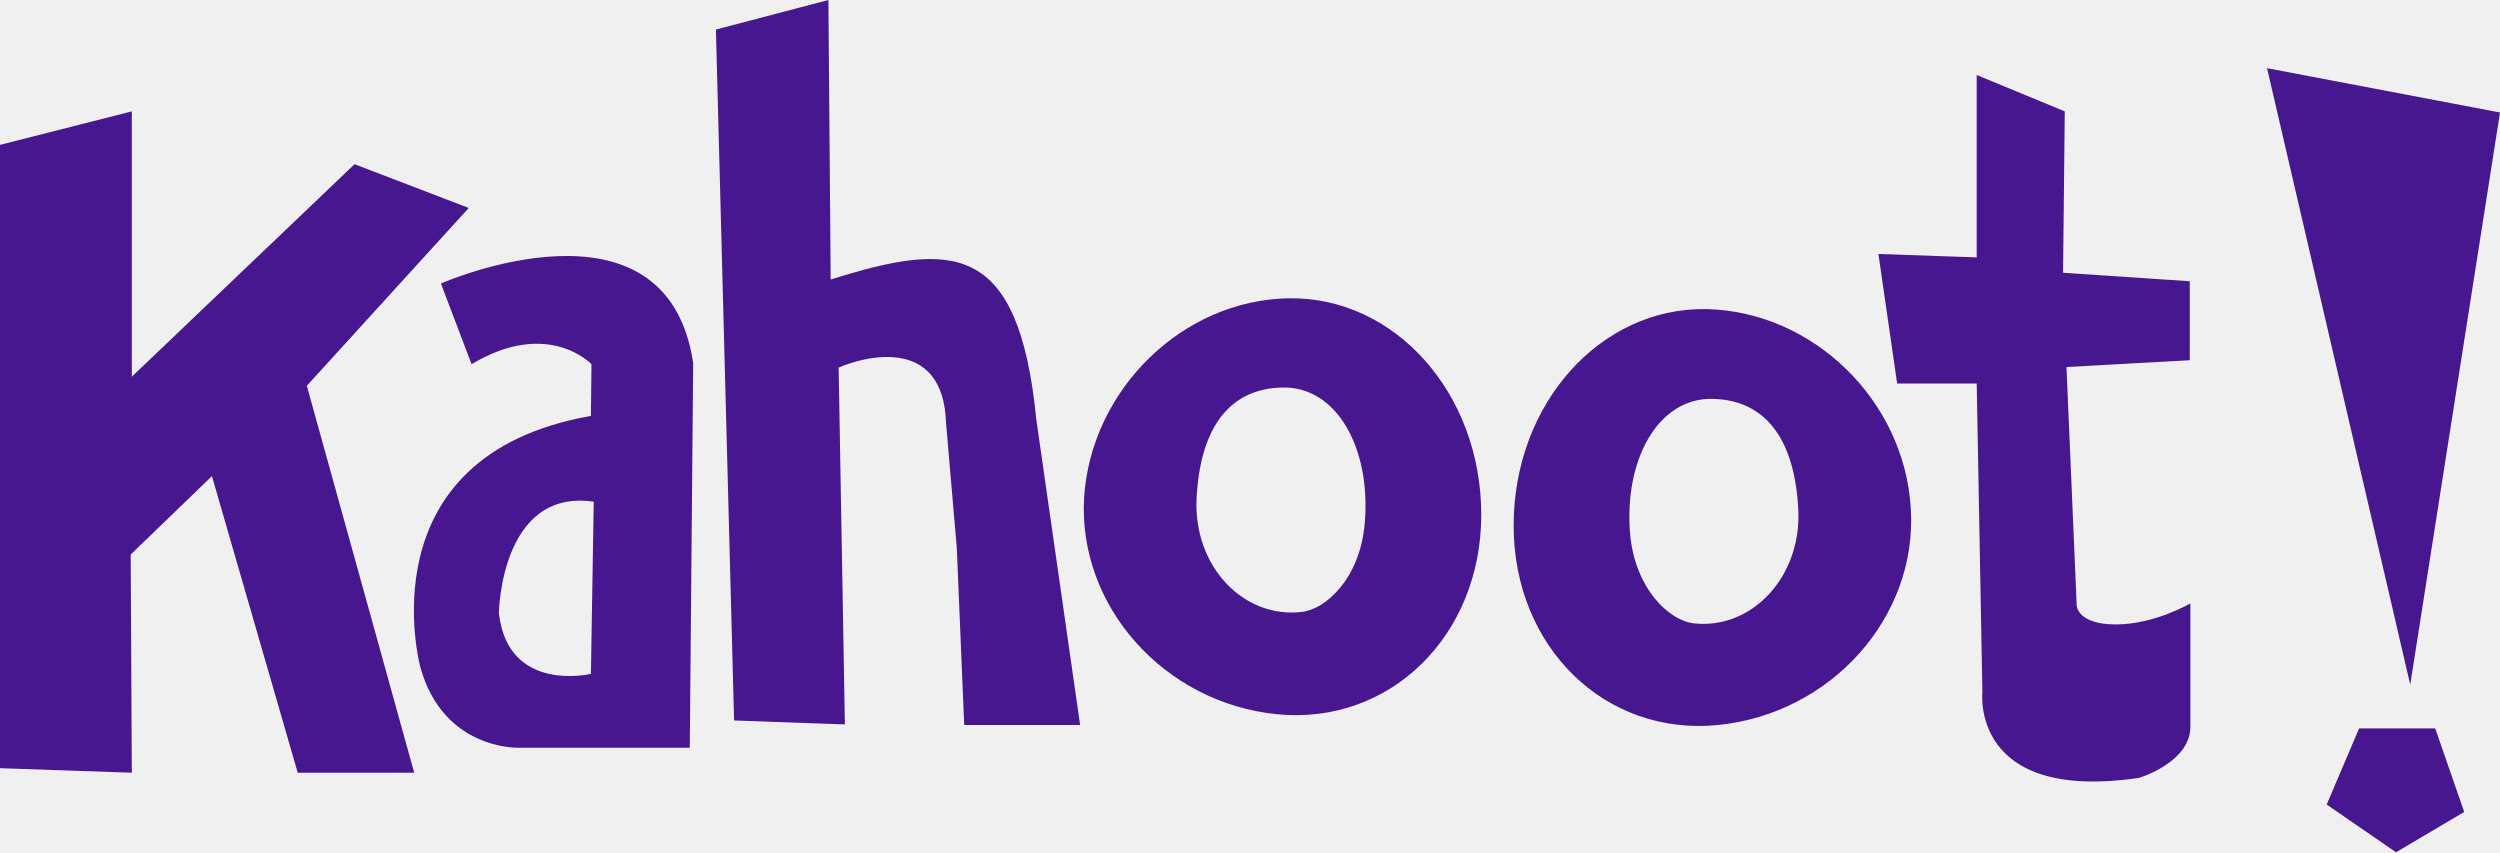
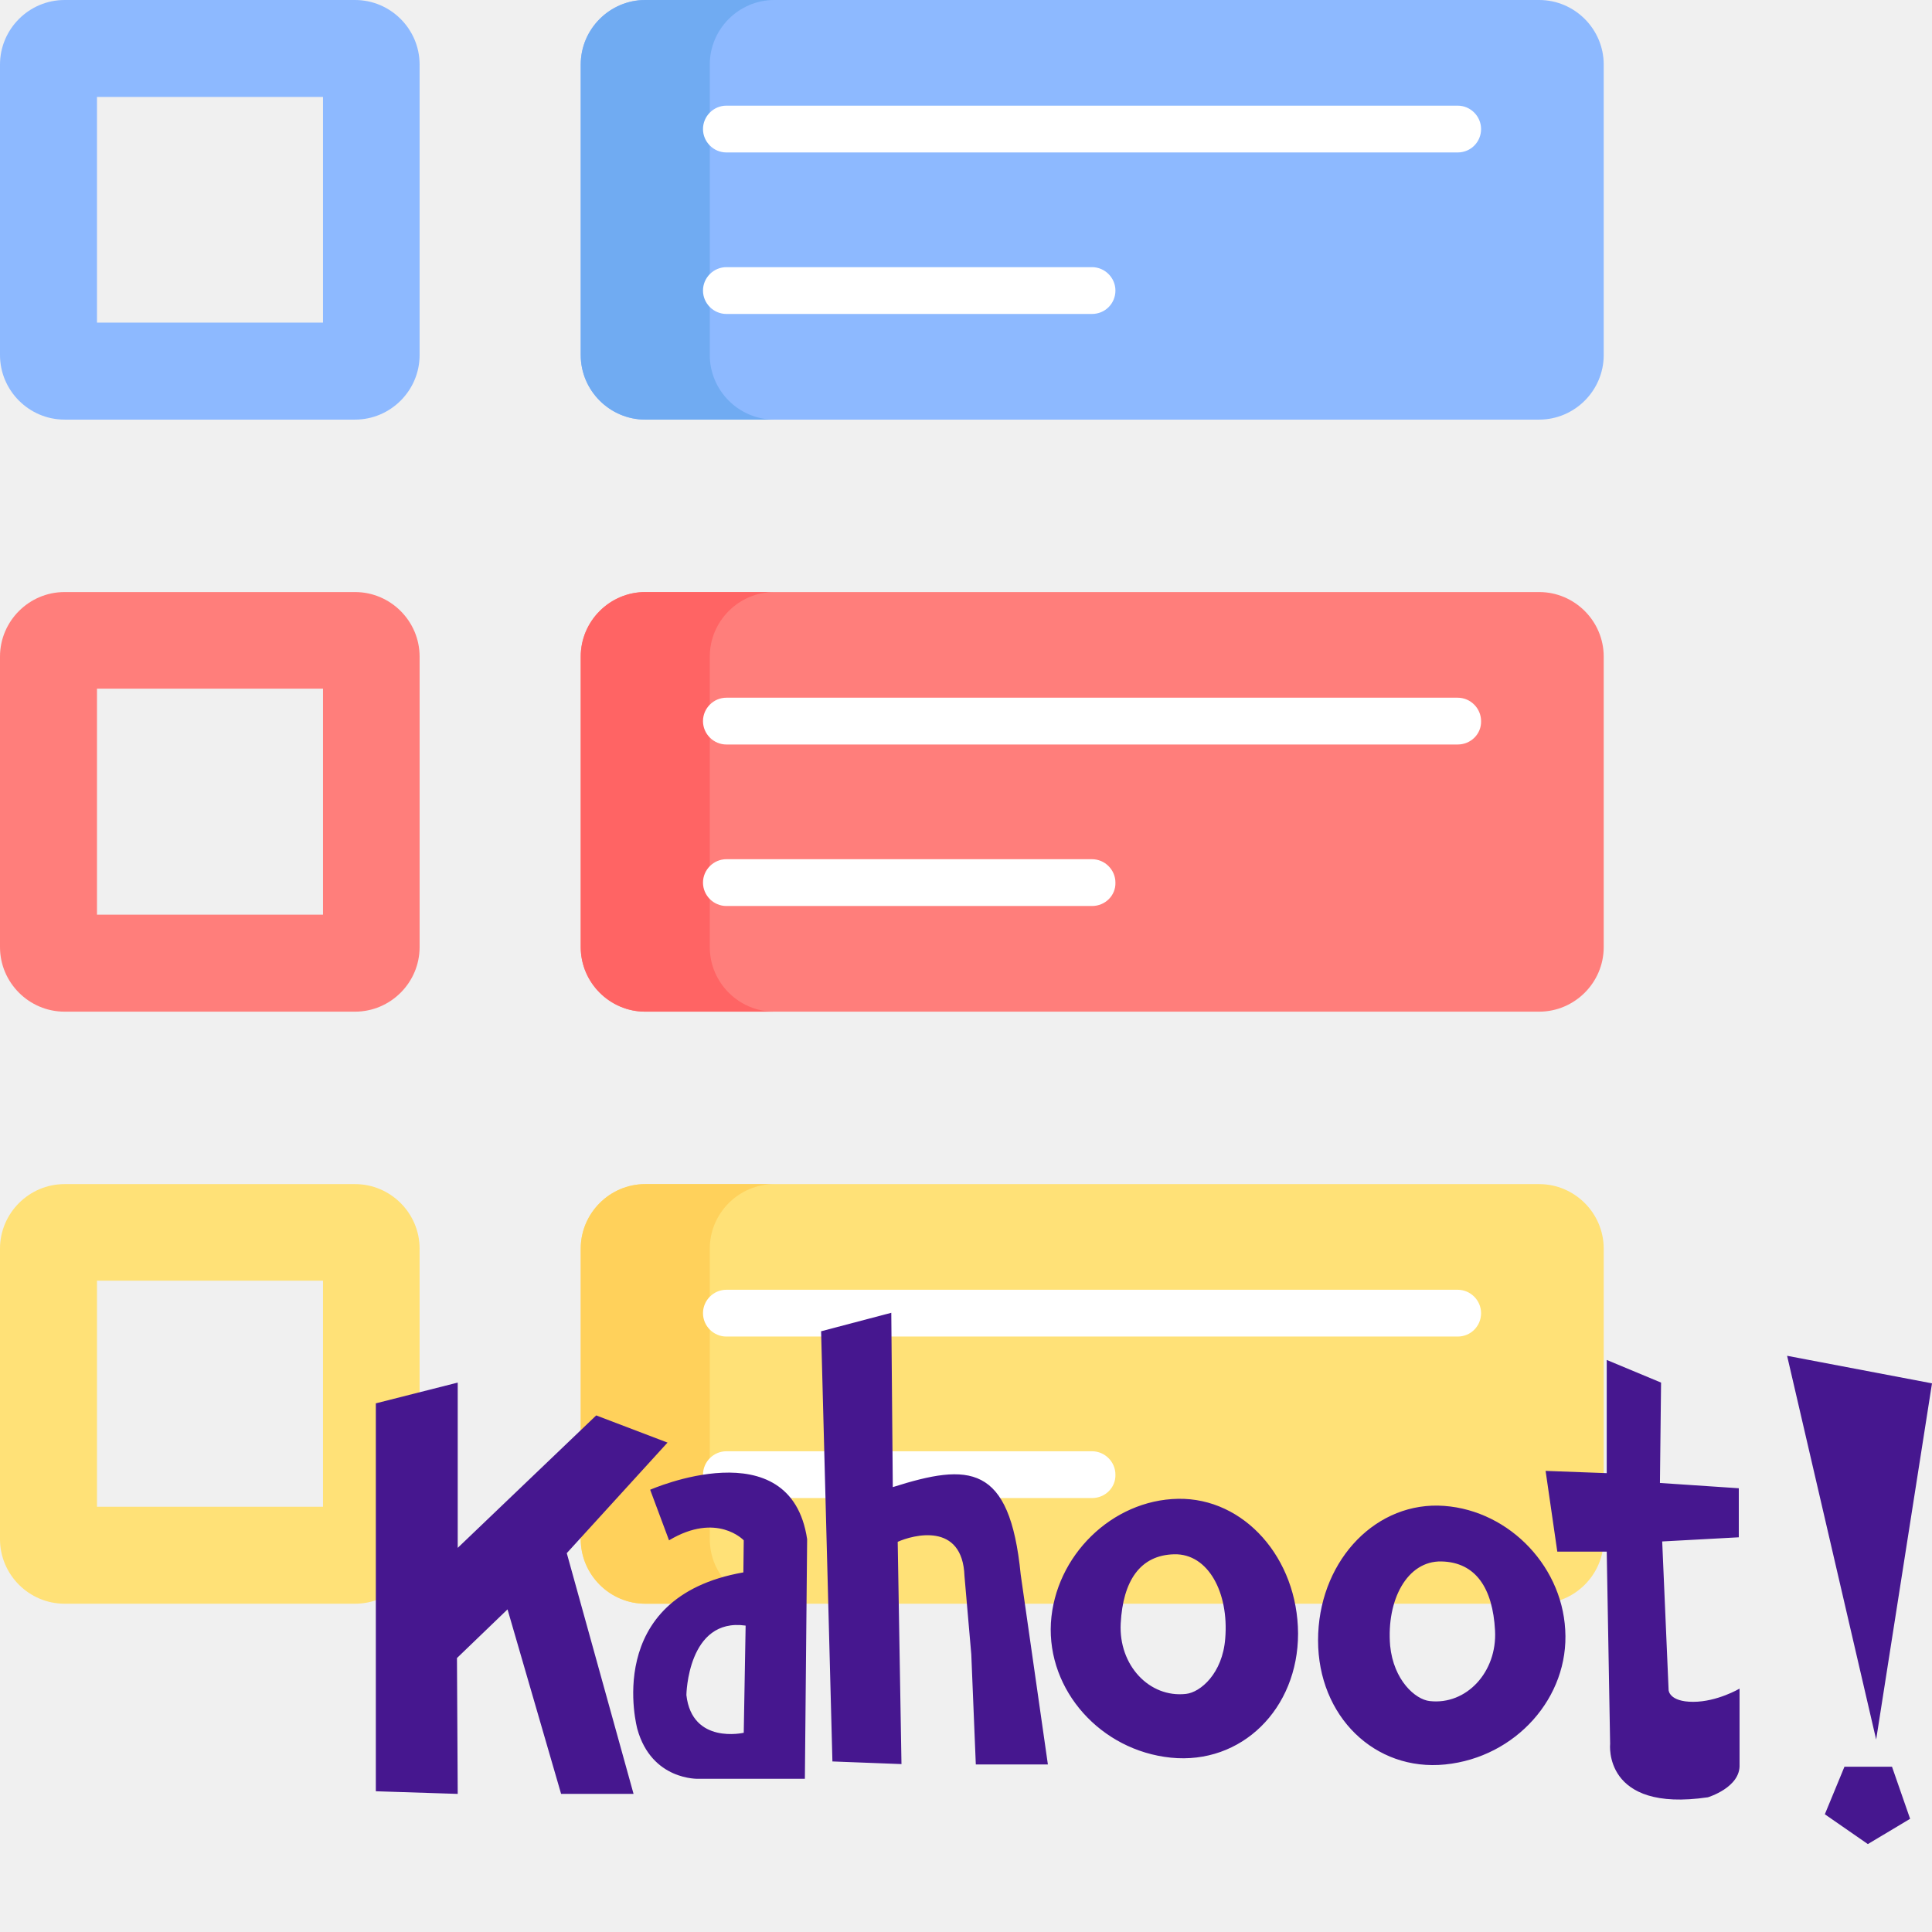
- <svg xmlns="http://www.w3.org/2000/svg" viewBox="0 0 586.667 200" height="200" width="586.667" xml:space="preserve" id="svg2" version="1.1">
-   <defs id="defs6">
-     <clipPath id="clipPath18" clipPathUnits="userSpaceOnUse">
-       <path id="path16" d="M 0,150 H 440 V 0 H 0 Z" />
-     </clipPath>
-   </defs>
-   <g transform="matrix(1.333333,0,0,-1.333333,0,200)" id="g10">
-     <g id="g12">
-       <g clip-path="url(#clipPath18)" id="g14">
-         <g transform="translate(104,31.4004)" id="g20">
-           <path id="path22" style="fill:#46178f;fill-opacity:1;fill-rule:nonzero;stroke:none" d="M 0,0 0.5,30.3 C -15.9,32.699 -16.2,10.699 -16.2,10.699 -14.6,-3.5 0,0 0,0 m -26.4,68.7 c 0,0 39.7,17.5 44.4,-14 L 17.4,-13 h -30.1 c 0,0 -13.2,-0.5 -17.3,14.1 0,0 -10.2,37.2 30,44.299 L 0.1,54.5 c 0,0 -7.6,8.1 -21.1,0 z M 336,98.8 320.2,-1.9 295,106.6 Z M 259.4,99 259.1,70.6 281.4,69.1 V 55.2 L 259.7,54 261.5,12 c 0,0 0.1,-3.301 6.9,-3.301 6.8,0 13.1,3.7 13.1,3.7 V -9 c 0.3,-6.5 -9,-9.301 -9,-9.301 C 242.7,-22.7 244.9,-3.2 244.9,-3.2 l -1,54.3 h -14 l -3.3,22.799 17.3,-0.599 v 32.099 z M 311.2,-9.601 h 13.4 l 5.1,-14.7 -12,-7.099 -12.2,8.4 z m -269,79 C 63.8,76.2 75.3,76.1 78.4,44.7 L 86.1,-9 H 65.7 L 64.4,22.1 62.5,44.2 C 62,59.7 47.9,55.8 43.6,53.899 L 44.7,-8.9 25.2,-8.2 22,113.399 41.8,118.6 Z M -21.5,82 -50,50.7 -31.1,-17.4 H -51.6 L -66.7,34.8 -81,21 l 0.2,-38.4 -23.2,0.799 V 93.1 L -80.8,99 V 52.3 l 39.2,37.4 z M 194,8.899 c 10.3,-1.2 19.1,8.201 18.5,20 C 211.9,40.8 207.1,48.2 197.4,48.399 187.7,48.6 181.8,37.5 182.9,24.6 183.8,14.8 189.9,9.399 194,8.899 m 2.3,55.301 c 18.8,-0.4 34.9,-16.1 36,-35.1 C 233.5,10 218.3,-7 198.4,-9 c -19.9,-2 -36,13.699 -36,35.1 0,21.4 15.2,38.4 33.9,38.1 M 136.2,26.6 c -0.8,-9.901 -7,-15.3 -11.1,-15.701 -10.3,-1.2 -19.1,8.101 -18.5,20 0.6,11.901 5.4,19.301 15.1,19.5 C 131.4,50.6 137.3,39.5 136.2,26.6 M 122.8,66.1 C 104.1,65.8 88,50 86.8,31 85.7,11.899 100.9,-5.101 120.7,-7.101 c 19.9,-2 36,13.8 36,35.101 0,21.399 -15.2,38.399 -33.9,38.1" />
-         </g>
-       </g>
+ <svg xmlns="http://www.w3.org/2000/svg" version="1.1" id="Layer_1" x="0px" y="0px" viewBox="0 0 512 512" style="enable-background:new 0 0 512 512;" xml:space="preserve">
+   <style type="text/css">
+ 	.st0{fill:#8DB9FF;}
+ 	.st1{fill:#70ABF2;}
+ 	.st2{fill:#FF7E7B;}
+ 	.st3{fill:#FF6464;}
+ 	.st4{fill:#FFE177;}
+ 	.st5{fill:#FFD15B;}
+ 	.st6{fill:#FFFFFF;}
+ 	.st7{fill:#46178F;}
+ </style>
+   <g>
+     <path class="st0" d="M407.9,111.2H171c-9.4,0-17.1-7.7-17.1-17.1v-77C153.9,7.7,161.6,0,171,0h236.9c9.4,0,17.1,7.7,17.1,17.1v77   C425,103.5,417.3,111.2,407.9,111.2L407.9,111.2z" />
+     <path class="st1" d="M188.1,94.1v-77c0-9.4,7.7-17.1,17.1-17.1H171c-9.4,0-17.1,7.7-17.1,17.1v77c0,9.4,7.7,17.1,17.1,17.1h34.2   C195.8,111.2,188.1,103.5,188.1,94.1z" />
+     <path class="st2" d="M407.9,268.1H171c-9.4,0-17.1-7.7-17.1-17.1v-77c0-9.4,7.7-17.1,17.1-17.1h236.9c9.4,0,17.1,7.7,17.1,17.1v77   C425,260.4,417.3,268.1,407.9,268.1z" />
+     <path class="st3" d="M188.1,251v-77c0-9.4,7.7-17.1,17.1-17.1H171c-9.4,0-17.1,7.7-17.1,17.1v77c0,9.4,7.7,17.1,17.1,17.1h34.2   C195.8,268.1,188.1,260.4,188.1,251z" />
+     <path class="st4" d="M407.9,425H171c-9.4,0-17.1-7.7-17.1-17.1v-77c0-9.4,7.7-17.1,17.1-17.1h236.9c9.4,0,17.1,7.7,17.1,17.1v77   C425,417.3,417.3,425,407.9,425z" />
+     <path class="st5" d="M188.1,407.9v-77c0-9.4,7.7-17.1,17.1-17.1H171c-9.4,0-17.1,7.7-17.1,17.1v77c0,9.4,7.7,17.1,17.1,17.1h34.2   C195.8,425,188.1,417.3,188.1,407.9z" />
+     <path class="st0" d="M94.1,0h-77C7.7,0,0,7.7,0,17.1v77c0,9.4,7.7,17.1,17.1,17.1h77c9.4,0,17.1-7.7,17.1-17.1v-77   C111.2,7.7,103.5,0,94.1,0z M85.5,85.5H25.7V25.7h59.9v59.8H85.5z" />
+     <path class="st2" d="M94.1,156.9h-77C7.7,156.9,0,164.6,0,174v77c0,9.4,7.7,17.1,17.1,17.1h77c9.4,0,17.1-7.7,17.1-17.1v-77   C111.2,164.6,103.5,156.9,94.1,156.9z M85.5,242.4H25.7v-59.9h59.9v59.9H85.5z" />
+     <path class="st4" d="M94.1,313.8h-77c-9.4,0-17.1,7.7-17.1,17.1v77c0,9.4,7.7,17.1,17.1,17.1h77c9.4,0,17.1-7.7,17.1-17.1v-77   C111.2,321.5,103.5,313.8,94.1,313.8z M85.5,399.3H25.7v-59.9h59.9v59.9H85.5z" />
+     <g>
+       <path class="st6" d="M386.3,40.4H192.5c-3.4,0-6.2-2.8-6.2-6.2s2.8-6.2,6.2-6.2h193.8c3.4,0,6.2,2.8,6.2,6.2    S389.8,40.4,386.3,40.4z M289.4,83.2h-96.9c-3.4,0-6.2-2.8-6.2-6.2s2.8-6.2,6.2-6.2h96.9c3.4,0,6.2,2.8,6.2,6.2    S292.9,83.2,289.4,83.2z M386.3,197.3H192.5c-3.4,0-6.2-2.8-6.2-6.2s2.8-6.2,6.2-6.2h193.8c3.4,0,6.2,2.8,6.2,6.2    C392.6,194.5,389.8,197.3,386.3,197.3z M289.4,240.1h-96.9c-3.4,0-6.2-2.8-6.2-6.2s2.8-6.2,6.2-6.2h96.9c3.4,0,6.2,2.8,6.2,6.2    C295.7,237.3,292.9,240.1,289.4,240.1z M386.3,354.2H192.5c-3.4,0-6.2-2.8-6.2-6.2s2.8-6.2,6.2-6.2h193.8c3.4,0,6.2,2.8,6.2,6.2    S389.8,354.2,386.3,354.2z M289.4,397h-96.9c-3.4,0-6.2-2.8-6.2-6.2c0-3.4,2.8-6.2,6.2-6.2h96.9c3.4,0,6.2,2.8,6.2,6.2    C295.7,394.2,292.9,397,289.4,397z" />
+     </g>
+   </g>
+   <g id="g14">
+     <g id="g20" transform="translate(104,31.4004)">
+       <path id="path22" class="st7" d="M93.1,427.8l0.5-28.4c-15.4-2.2-15.7,18.4-15.7,18.4C79.4,431,93.1,427.8,93.1,427.8 M68.3,363.4    c0,0,37.2-16.4,41.6,13.1l-0.6,63.5H81.1c0,0-12.4,0.5-16.2-13.2c0,0-9.6-34.9,28.1-41.5l0.1-8.5c0,0-7.1-7.6-19.8,0L68.3,363.4z     M408,335.2l-14.8,94.4l-23.6-101.7L408,335.2z M336.2,335l-0.3,26.6l20.9,1.4v13l-20.3,1.1l1.7,39.4c0,0,0.1,3.1,6.5,3.1    s12.3-3.5,12.3-3.5v20.1c0.3,6.1-8.4,8.7-8.4,8.7c-27.9,4.1-25.9-14.2-25.9-14.2l-0.9-50.9h-13.1l-3.1-21.4l16.2,0.6V329    L336.2,335z M384.8,436.8h12.6l4.8,13.8l-11.2,6.7l-11.4-7.9L384.8,436.8z M132.6,362.7c20.2-6.4,31-6.3,33.9,23.2l7.2,50.3h-19.1    l-1.2-29.2l-1.8-20.7c-0.5-14.5-13.7-10.9-17.7-9.1l1,58.9l-18.3-0.7l-3-114l18.6-4.9L132.6,362.7z M72.9,350.9l-26.7,29.3    l17.7,63.8H44.7l-14.2-48.9l-13.4,12.9l0.2,36l-21.7-0.7V340.5l21.7-5.5v43.8l36.7-35.1L72.9,350.9z M274.9,419.4    c9.7,1.1,17.9-7.7,17.3-18.7c-0.6-11.2-5.1-18.1-14.2-18.3c-9.1-0.2-14.6,10.2-13.6,22.3C265.3,413.9,271.1,419,274.9,419.4     M277.1,367.6c17.6,0.4,32.7,15.1,33.7,32.9c1.1,17.9-13.1,33.8-31.8,35.7c-18.7,1.9-33.7-12.8-33.7-32.9    C245.3,383.2,259.5,367.3,277.1,367.6 M220.7,402.8c-0.7,9.3-6.6,14.3-10.4,14.7c-9.7,1.1-17.9-7.6-17.3-18.7    c0.6-11.2,5.1-18.1,14.2-18.3C216.2,380.3,221.7,390.7,220.7,402.8 M208.2,365.8c-17.5,0.3-32.6,15.1-33.7,32.9    c-1,17.9,13.2,33.8,31.8,35.7c18.7,1.9,33.7-12.9,33.7-32.9C239.9,381.5,225.7,365.5,208.2,365.8" />
    </g>
  </g>
</svg>
